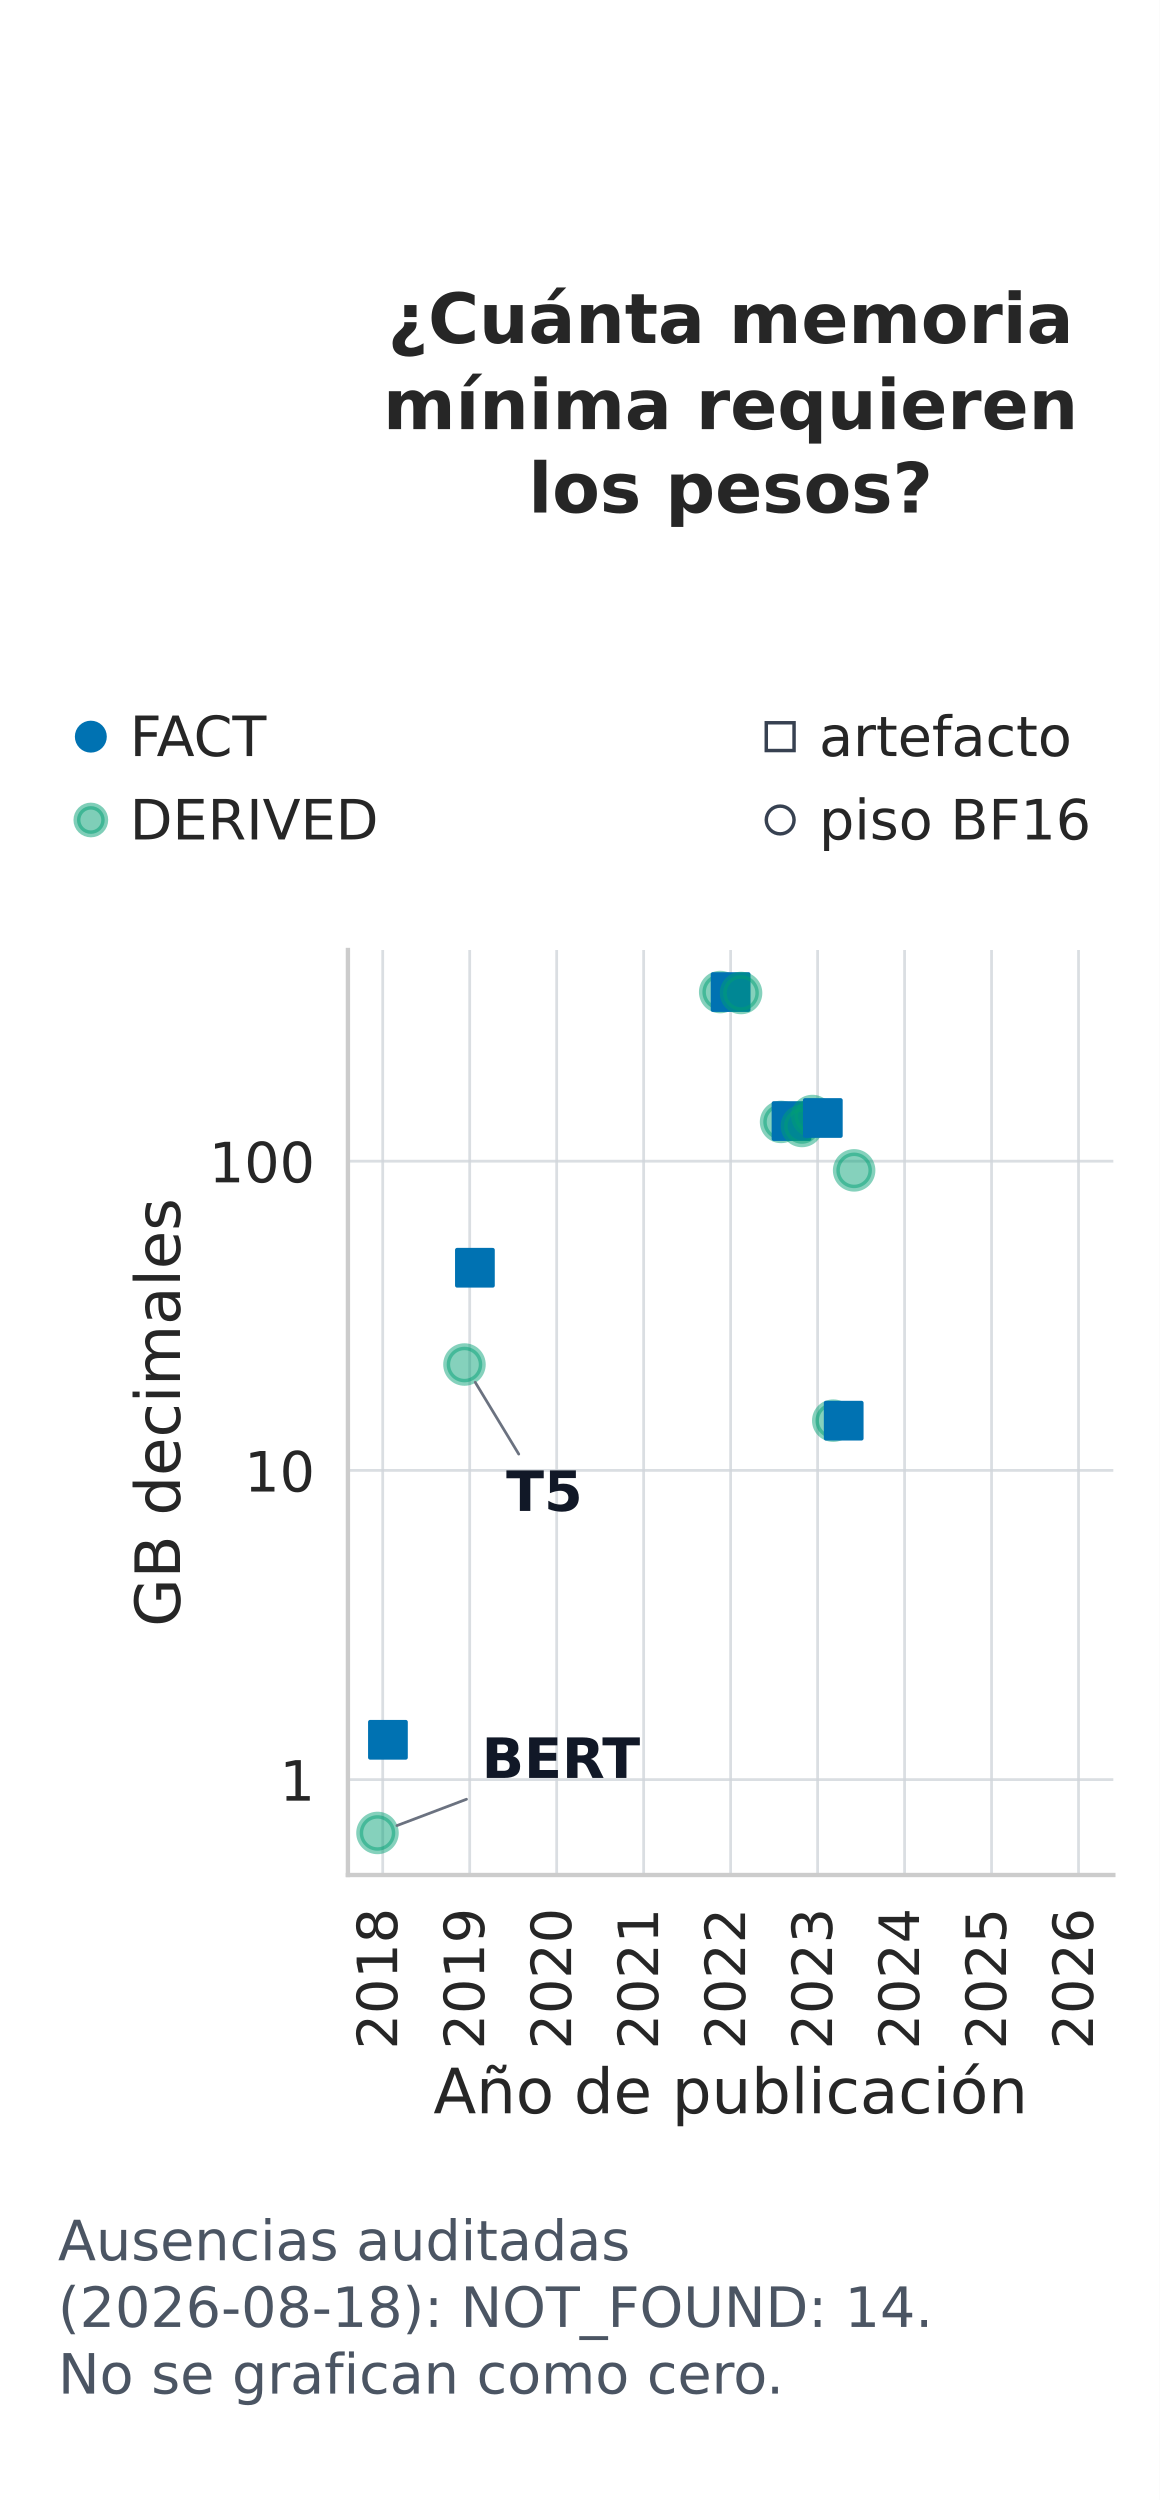
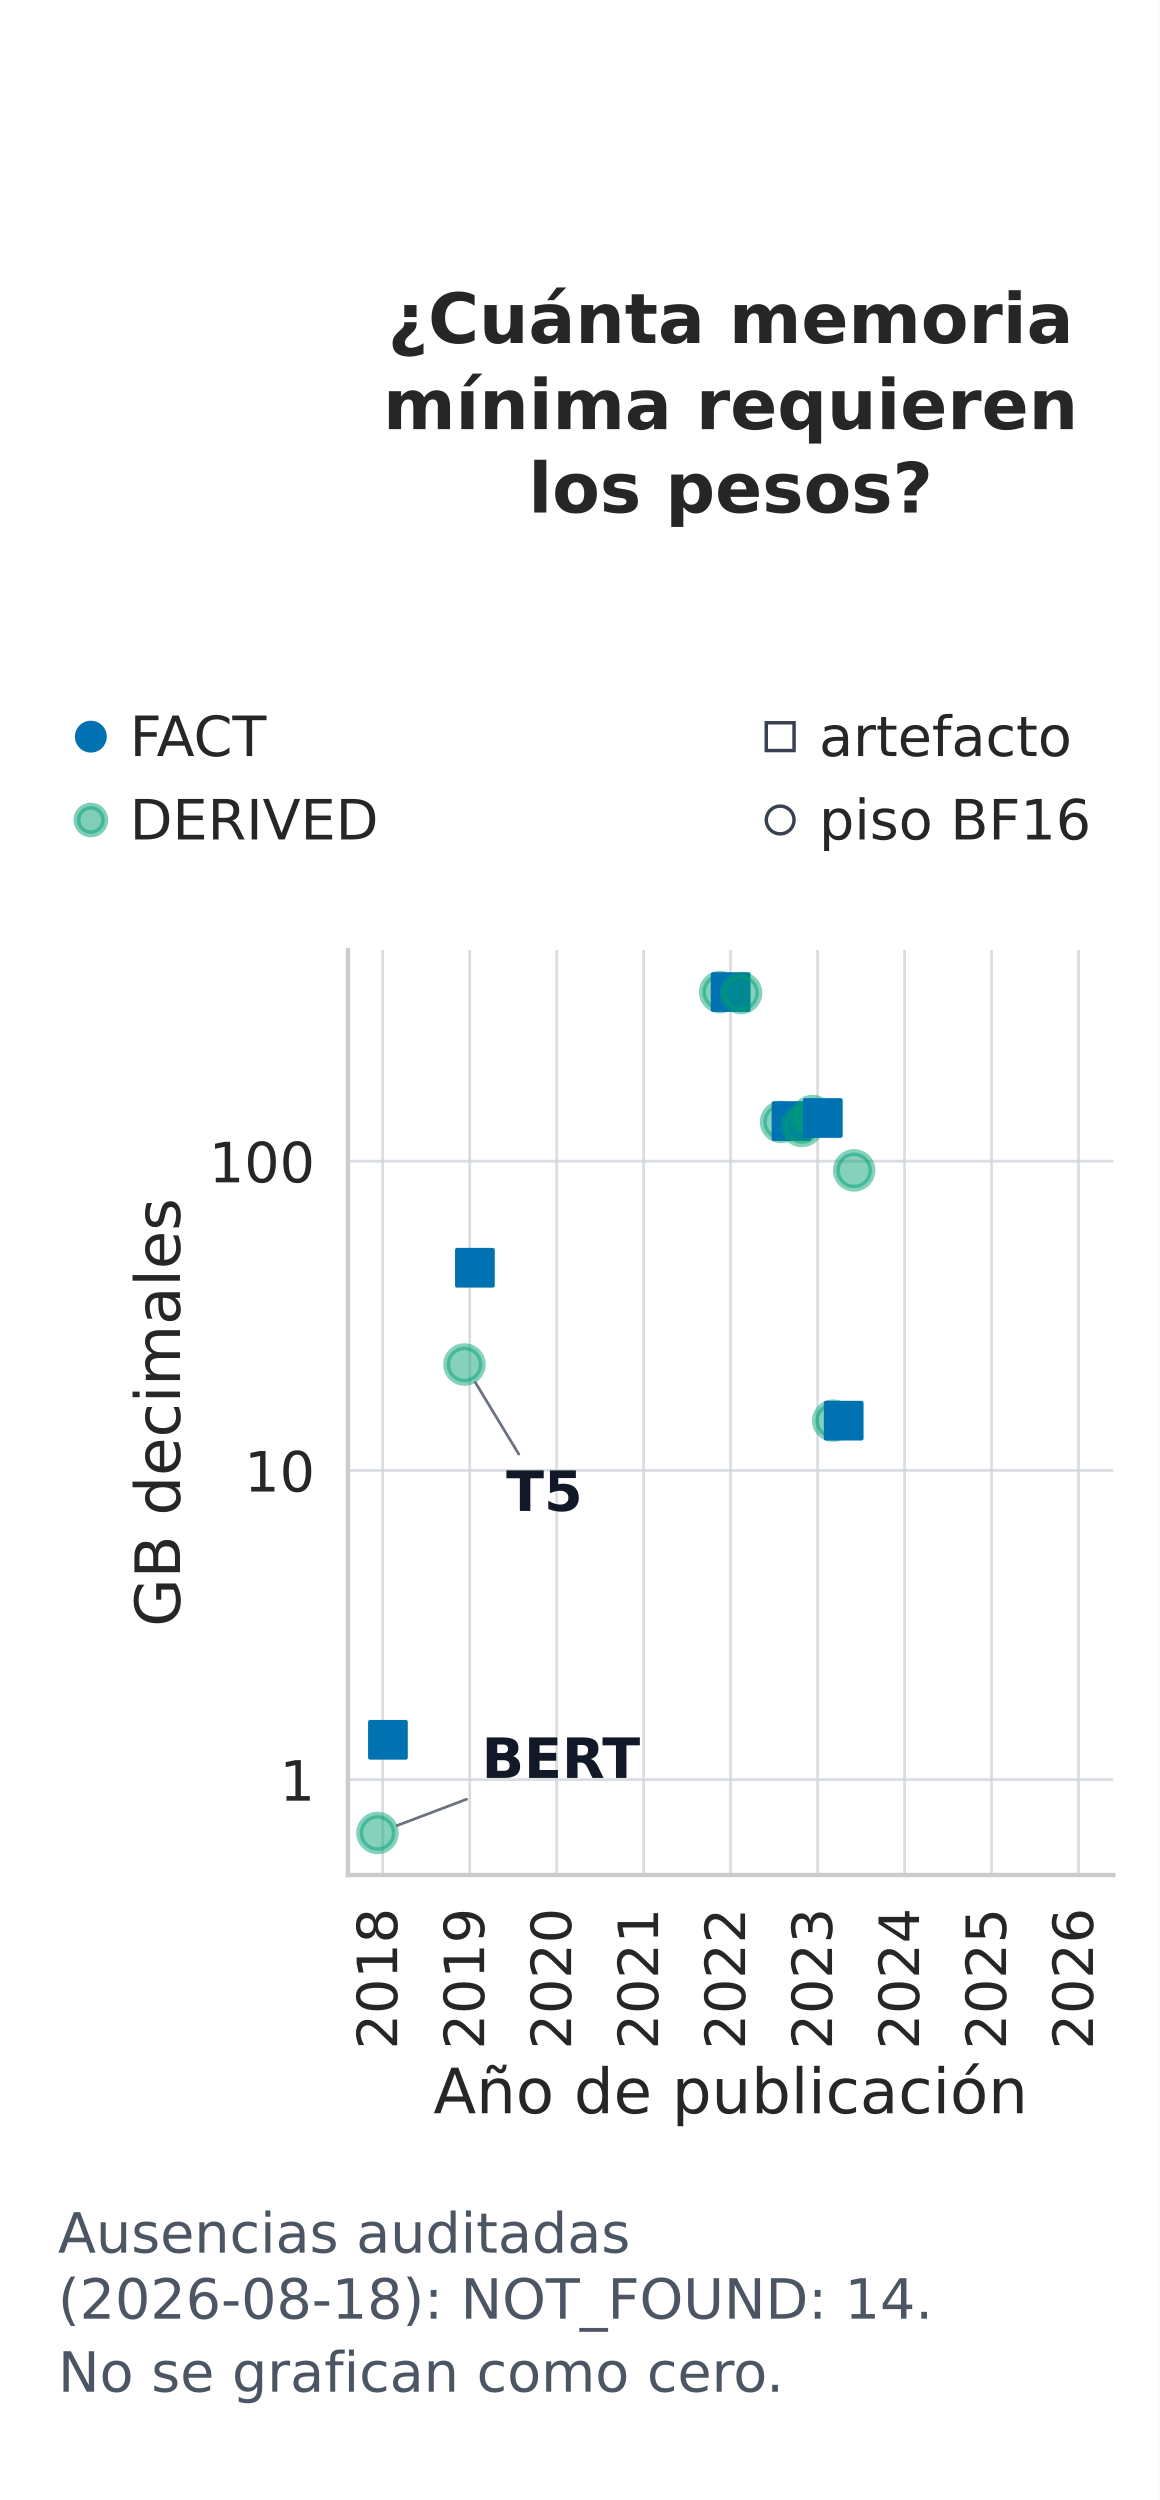
<svg xmlns="http://www.w3.org/2000/svg" xmlns:xlink="http://www.w3.org/1999/xlink" aria-labelledby="artifact_or_weight_floor-title artifact_or_weight_floor-desc" data-figure-id="artifact_or_weight_floor" data-route="essential" height="720pt" role="img" style="max-width:100%;height:auto" version="1.1" viewBox="0 0 334 720" width="334pt">
  <defs>
    <style type="text/css">*{stroke-linejoin: round; stroke-linecap: butt}</style>
  </defs>
  <g id="figure_1">
    <g id="patch_1">
      <path d="M 0 720  L 334 720  L 334 0  L 0 0  z " style="fill: #ffffff" />
    </g>
    <g id="axes_1">
      <g id="patch_2">
        <path d="M 100.2 540  L 320.64 540  L 320.64 273.6  L 100.2 273.6  z " style="fill: #ffffff" />
      </g>
      <g id="matplotlib.axis_1">
        <g id="xtick_1">
          <g id="line2d_1">
            <path clip-path="url(#p2995dd77b6)" d="M 110.22 540  L 110.22 273.6  " style="fill: none; stroke: #d1d5db; stroke-opacity: 0.8; stroke-width: 0.8; stroke-linecap: round" />
          </g>
          <g id="text_1">
            <text style="font-size: 16px; font-family: 'DejaVu Sans'; fill: #262626" transform="translate(114.3762 590.22) rotate(-90)">2018</text>
          </g>
        </g>
        <g id="xtick_2">
          <g id="line2d_2">
            <path clip-path="url(#p2995dd77b6)" d="M 135.27 540  L 135.27 273.6  " style="fill: none; stroke: #d1d5db; stroke-opacity: 0.8; stroke-width: 0.8; stroke-linecap: round" />
          </g>
          <g id="text_2">
            <text style="font-size: 16px; font-family: 'DejaVu Sans'; fill: #262626" transform="translate(139.4263 590.22) rotate(-90)">2019</text>
          </g>
        </g>
        <g id="xtick_3">
          <g id="line2d_3">
            <path clip-path="url(#p2995dd77b6)" d="M 160.32 540  L 160.32 273.6  " style="fill: none; stroke: #d1d5db; stroke-opacity: 0.8; stroke-width: 0.8; stroke-linecap: round" />
          </g>
          <g id="text_3">
            <text style="font-size: 16px; font-family: 'DejaVu Sans'; fill: #262626" transform="translate(164.4762 590.22) rotate(-90)">2020</text>
          </g>
        </g>
        <g id="xtick_4">
          <g id="line2d_4">
            <path clip-path="url(#p2995dd77b6)" d="M 185.37 540  L 185.37 273.6  " style="fill: none; stroke: #d1d5db; stroke-opacity: 0.8; stroke-width: 0.8; stroke-linecap: round" />
          </g>
          <g id="text_4">
            <text style="font-size: 16px; font-family: 'DejaVu Sans'; fill: #262626" transform="translate(189.5263 590.22) rotate(-90)">2021</text>
          </g>
        </g>
        <g id="xtick_5">
          <g id="line2d_5">
            <path clip-path="url(#p2995dd77b6)" d="M 210.42 540  L 210.42 273.6  " style="fill: none; stroke: #d1d5db; stroke-opacity: 0.8; stroke-width: 0.8; stroke-linecap: round" />
          </g>
          <g id="text_5">
            <text style="font-size: 16px; font-family: 'DejaVu Sans'; fill: #262626" transform="translate(214.5762 590.22) rotate(-90)">2022</text>
          </g>
        </g>
        <g id="xtick_6">
          <g id="line2d_6">
            <path clip-path="url(#p2995dd77b6)" d="M 235.47 540  L 235.47 273.6  " style="fill: none; stroke: #d1d5db; stroke-opacity: 0.8; stroke-width: 0.8; stroke-linecap: round" />
          </g>
          <g id="text_6">
            <text style="font-size: 16px; font-family: 'DejaVu Sans'; fill: #262626" transform="translate(239.6262 590.22) rotate(-90)">2023</text>
          </g>
        </g>
        <g id="xtick_7">
          <g id="line2d_7">
            <path clip-path="url(#p2995dd77b6)" d="M 260.52 540  L 260.52 273.6  " style="fill: none; stroke: #d1d5db; stroke-opacity: 0.8; stroke-width: 0.8; stroke-linecap: round" />
          </g>
          <g id="text_7">
            <text style="font-size: 16px; font-family: 'DejaVu Sans'; fill: #262626" transform="translate(264.6762 590.22) rotate(-90)">2024</text>
          </g>
        </g>
        <g id="xtick_8">
          <g id="line2d_8">
            <path clip-path="url(#p2995dd77b6)" d="M 285.57 540  L 285.57 273.6  " style="fill: none; stroke: #d1d5db; stroke-opacity: 0.8; stroke-width: 0.8; stroke-linecap: round" />
          </g>
          <g id="text_8">
            <text style="font-size: 16px; font-family: 'DejaVu Sans'; fill: #262626" transform="translate(289.7262 590.22) rotate(-90)">2025</text>
          </g>
        </g>
        <g id="xtick_9">
          <g id="line2d_9">
            <path clip-path="url(#p2995dd77b6)" d="M 310.62 540  L 310.62 273.6  " style="fill: none; stroke: #d1d5db; stroke-opacity: 0.8; stroke-width: 0.8; stroke-linecap: round" />
          </g>
          <g id="text_9">
            <text style="font-size: 16px; font-family: 'DejaVu Sans'; fill: #262626" transform="translate(314.7763 590.22) rotate(-90)">2026</text>
          </g>
        </g>
        <g id="text_10">
          <text style="font-size: 18px; font-family: 'DejaVu Sans'; text-anchor: middle; fill: #262626" transform="rotate(-0 210.42 608.6172)" x="210.42" y="608.617">Año de publicación</text>
        </g>
      </g>
      <g id="matplotlib.axis_2">
        <g id="ytick_1">
          <g id="line2d_10">
            <path clip-path="url(#p2995dd77b6)" d="M 100.2 512.519  L 320.64 512.519  " style="fill: none; stroke: #d1d5db; stroke-opacity: 0.8; stroke-width: 0.8; stroke-linecap: round" />
          </g>
          <g id="text_11">
            <text style="font-size: 16px; font-family: 'DejaVu Sans'; text-anchor: end; fill: #262626" transform="rotate(-0 90.7 518.5972)" x="90.7" y="518.597">1</text>
          </g>
        </g>
        <g id="ytick_2">
          <g id="line2d_11">
            <path clip-path="url(#p2995dd77b6)" d="M 100.2 423.475  L 320.64 423.475  " style="fill: none; stroke: #d1d5db; stroke-opacity: 0.8; stroke-width: 0.8; stroke-linecap: round" />
          </g>
          <g id="text_12">
            <text style="font-size: 16px; font-family: 'DejaVu Sans'; text-anchor: end; fill: #262626" transform="rotate(-0 90.7 429.5527)" x="90.7" y="429.553">10</text>
          </g>
        </g>
        <g id="ytick_3">
          <g id="line2d_12">
            <path clip-path="url(#p2995dd77b6)" d="M 100.2 334.43  L 320.64 334.43  " style="fill: none; stroke: #d1d5db; stroke-opacity: 0.8; stroke-width: 0.8; stroke-linecap: round" />
          </g>
          <g id="text_13">
            <text style="font-size: 16px; font-family: 'DejaVu Sans'; text-anchor: end; fill: #262626" transform="rotate(-0 90.7 340.5082)" x="90.7" y="340.508">100</text>
          </g>
        </g>
        <g id="ytick_4" />
        <g id="ytick_5" />
        <g id="ytick_6" />
        <g id="ytick_7" />
        <g id="ytick_8" />
        <g id="ytick_9" />
        <g id="ytick_10" />
        <g id="ytick_11" />
        <g id="ytick_12" />
        <g id="ytick_13" />
        <g id="ytick_14" />
        <g id="ytick_15" />
        <g id="ytick_16" />
        <g id="ytick_17" />
        <g id="ytick_18" />
        <g id="ytick_19" />
        <g id="ytick_20" />
        <g id="ytick_21" />
        <g id="ytick_22" />
        <g id="ytick_23" />
        <g id="ytick_24" />
        <g id="ytick_25" />
        <g id="ytick_26" />
        <g id="ytick_27" />
        <g id="text_14">
          <text style="font-size: 18px; font-family: 'DejaVu Sans'; text-anchor: middle; fill: #262626" transform="rotate(-90 51.83578 406.8)" x="51.836" y="406.8">GB decimales</text>
        </g>
      </g>
      <g id="patch_3">
        <path d="M 100.2 540  L 100.2 273.6  " style="fill: none; stroke: #cccccc; stroke-width: 1.25; stroke-linejoin: miter; stroke-linecap: square" />
      </g>
      <g id="patch_4">
        <path d="M 100.2 540  L 320.64 540  " style="fill: none; stroke: #cccccc; stroke-width: 1.25; stroke-linejoin: miter; stroke-linecap: square" />
      </g>
      <g id="text_15">
        <text style="font-weight: 700; font-size: 20px; font-family: 'DejaVu Sans'; fill: #262626" transform="translate(111.6825 98.78906)">¿Cuánta memoria</text>
        <text style="font-weight: 700; font-size: 20px; font-family: 'DejaVu Sans'; fill: #262626" transform="translate(110.3403 123.5945)">mínima requieren</text>
        <text style="font-weight: 700; font-size: 20px; font-family: 'DejaVu Sans'; fill: #262626" transform="translate(152.1731 147.6)">los pesos?</text>
      </g>
      <g data-claim-scope="theoretical_weight_payload_floor_not_artifact_not_runtime" data-confidence="high" data-high="672000000" data-low="672000000" data-marker="o" data-model-id="DM_BERT_LARGE" data-quantitative="true" data-role="BF16 weight floor" data-row-index="0" data-source-ids="S_DASH_GOOGLE_BERT_REPORT" data-status="DERIVED" data-status-style="light-fill" data-unit="byte" data-value="672000000" id="mark-000">
        <defs>
          <path d="M 0 5.123  C 1.359 5.123 2.662 4.584 3.623 3.623  C 4.584 2.662 5.123 1.359 5.123 0  C 5.123 -1.359 4.584 -2.662 3.623 -3.623  C 2.662 -4.584 1.359 -5.123 0 -5.123  C -1.359 -5.123 -2.662 -4.584 -3.623 -3.623  C -4.584 -2.662 -5.123 -1.359 -5.123 0  C -5.123 1.359 -4.584 2.662 -3.623 3.623  C -2.662 4.584 -1.359 5.123 0 5.123  z " id="m12ed3d21d9" style="stroke: #009e73; stroke-opacity: 0.48; stroke-width: 2" />
        </defs>
        <g clip-path="url(#p2995dd77b6)">
          <use style="fill: #009e73; fill-opacity: 0.48; stroke: #009e73; stroke-opacity: 0.48; stroke-width: 2" x="108.717" y="527.891" xlink:href="#m12ed3d21d9" />
        </g>
      </g>
      <g data-claim-scope="documented_artifact_bytes_precision_unspecified_not_runtime" data-confidence="high" data-high="1344952014" data-low="1344952014" data-marker="s" data-model-id="DM_BERT_LARGE" data-quantitative="true" data-role="documented artifact" data-row-index="1" data-source-ids="S_ARTIFACT_BERT_LARGE" data-status="FACT" data-status-style="solid-fill" data-unit="byte" data-value="1344952014" id="mark-001">
        <defs>
          <path d="M -5.123 5.123  L 5.123 5.123  L 5.123 -5.123  L -5.123 -5.123  z " id="m2350a1475a" style="stroke: #0072b2; stroke-width: 1.2" />
        </defs>
        <g clip-path="url(#p2995dd77b6)">
          <use style="fill: #0072b2; stroke: #0072b2; stroke-width: 1.2" x="111.723" y="501.058" xlink:href="#m2350a1475a" />
        </g>
      </g>
      <g data-claim-scope="theoretical_weight_payload_floor_not_artifact_not_runtime" data-confidence="high" data-high="22000000000" data-low="22000000000" data-marker="o" data-model-id="DM_T5_11B" data-quantitative="true" data-role="BF16 weight floor" data-row-index="2" data-source-ids="S_DASH_GOOGLE_T5_REPORT" data-status="DERIVED" data-status-style="light-fill" data-unit="byte" data-value="22000000000" id="mark-002">
        <g clip-path="url(#p2995dd77b6)">
          <use style="fill: #009e73; fill-opacity: 0.48; stroke: #009e73; stroke-opacity: 0.48; stroke-width: 2" x="133.767" y="392.984" xlink:href="#m12ed3d21d9" />
        </g>
      </g>
      <g data-claim-scope="documented_artifact_bytes_precision_unspecified_not_runtime" data-confidence="high" data-high="45229452544" data-low="45229452544" data-marker="s" data-model-id="DM_T5_11B" data-quantitative="true" data-role="documented artifact" data-row-index="3" data-source-ids="S_ARTIFACT_T5_11B" data-status="FACT" data-status-style="solid-fill" data-unit="byte" data-value="45229452544" id="mark-003">
        <g clip-path="url(#p2995dd77b6)">
          <use style="fill: #0072b2; stroke: #0072b2; stroke-width: 1.2" x="136.773" y="365.113" xlink:href="#m2350a1475a" />
        </g>
      </g>
      <g data-claim-scope="theoretical_weight_payload_floor_not_artifact_not_runtime" data-confidence="high" data-high="352494000000" data-low="352494000000" data-marker="o" data-model-id="DM_BLOOM_176B" data-quantitative="true" data-role="BF16 weight floor" data-row-index="4" data-source-ids="S_BIGSCIENCE_BLOOM_PAPER" data-status="DERIVED" data-status-style="light-fill" data-unit="byte" data-value="352494000000" id="mark-004">
        <g clip-path="url(#p2995dd77b6)">
          <use style="fill: #009e73; fill-opacity: 0.48; stroke: #009e73; stroke-opacity: 0.48; stroke-width: 2" x="207.414" y="285.709" xlink:href="#m12ed3d21d9" />
        </g>
      </g>
      <g data-claim-scope="documented_artifact_bytes_precision_unspecified_not_runtime" data-confidence="high" data-high="352494635619" data-low="352494635619" data-marker="s" data-model-id="DM_BLOOM_176B" data-quantitative="true" data-role="documented artifact" data-row-index="5" data-source-ids="S_ARTIFACT_BLOOM" data-status="FACT" data-status-style="solid-fill" data-unit="byte" data-value="352494635619" id="mark-005">
        <g clip-path="url(#p2995dd77b6)">
          <use style="fill: #0072b2; stroke: #0072b2; stroke-width: 1.2" x="210.42" y="285.709" xlink:href="#m2350a1475a" />
        </g>
      </g>
      <g data-claim-scope="theoretical_weight_payload_floor_not_artifact_not_runtime" data-confidence="high" data-high="350000000000" data-low="350000000000" data-marker="o" data-model-id="DM_OPT_175B" data-quantitative="true" data-role="BF16 weight floor" data-row-index="6" data-source-ids="S_DASH_META_OPT_REPORT" data-status="DERIVED" data-status-style="light-fill" data-unit="byte" data-value="350000000000" id="mark-006">
        <g clip-path="url(#p2995dd77b6)">
          <use style="fill: #009e73; fill-opacity: 0.48; stroke: #009e73; stroke-opacity: 0.48; stroke-width: 2" x="213.426" y="285.984" xlink:href="#m12ed3d21d9" />
        </g>
      </g>
      <g data-claim-scope="theoretical_weight_payload_floor_not_artifact_not_runtime" data-confidence="high" data-high="134000000000" data-low="134000000000" data-marker="o" data-model-id="DM_DEEPSEEK_LLM_67B" data-quantitative="true" data-role="BF16 weight floor" data-row-index="7" data-source-ids="S_DASH_DEEPSEEK_LLM_REPORT" data-status="DERIVED" data-status-style="light-fill" data-unit="byte" data-value="134000000000" id="mark-007">
        <g clip-path="url(#p2995dd77b6)">
          <use style="fill: #009e73; fill-opacity: 0.48; stroke: #009e73; stroke-opacity: 0.48; stroke-width: 2" x="224.949" y="323.112" xlink:href="#m12ed3d21d9" />
        </g>
      </g>
      <g data-claim-scope="documented_artifact_bytes_precision_unspecified_not_runtime" data-confidence="high" data-high="134850303988" data-low="134850303988" data-marker="s" data-model-id="DM_DEEPSEEK_LLM_67B" data-quantitative="true" data-role="documented artifact" data-row-index="8" data-source-ids="S_ARTIFACT_DEEPSEEK_LLM_67B" data-status="FACT" data-status-style="solid-fill" data-unit="byte" data-value="134850303988" id="mark-008">
        <g clip-path="url(#p2995dd77b6)">
          <use style="fill: #0072b2; stroke: #0072b2; stroke-width: 1.2" x="227.955" y="322.867" xlink:href="#m2350a1475a" />
        </g>
      </g>
      <g data-claim-scope="theoretical_weight_payload_floor_not_artifact_not_runtime" data-confidence="high" data-high="130000000000" data-low="130000000000" data-marker="o" data-model-id="DM_LLAMA1_65B" data-quantitative="true" data-role="BF16 weight floor" data-row-index="9" data-source-ids="S_DASH_META_LLAMA1_REPORT" data-status="DERIVED" data-status-style="light-fill" data-unit="byte" data-value="130000000000" id="mark-009">
        <g clip-path="url(#p2995dd77b6)">
          <use style="fill: #009e73; fill-opacity: 0.48; stroke: #009e73; stroke-opacity: 0.48; stroke-width: 2" x="230.961" y="324.284" xlink:href="#m12ed3d21d9" />
        </g>
      </g>
      <g data-claim-scope="theoretical_weight_payload_floor_not_artifact_not_runtime" data-confidence="high" data-high="140000000000" data-low="140000000000" data-marker="o" data-model-id="DM_LLAMA2_70B" data-quantitative="true" data-role="BF16 weight floor" data-row-index="10" data-source-ids="S_DASH_META_LLAMA2_REPORT" data-status="DERIVED" data-status-style="light-fill" data-unit="byte" data-value="140000000000" id="mark-010">
        <g clip-path="url(#p2995dd77b6)">
          <use style="fill: #009e73; fill-opacity: 0.48; stroke: #009e73; stroke-opacity: 0.48; stroke-width: 2" x="233.967" y="321.418" xlink:href="#m12ed3d21d9" />
        </g>
      </g>
      <g data-claim-scope="documented_artifact_bytes_precision_unspecified_not_runtime" data-confidence="high" data-high="137953408928" data-low="137953408928" data-marker="s" data-model-id="DM_LLAMA2_70B" data-quantitative="true" data-role="documented artifact" data-row-index="11" data-source-ids="S_ARTIFACT_LLAMA2_70B" data-status="FACT" data-status-style="solid-fill" data-unit="byte" data-value="137953408928" id="mark-011">
        <g clip-path="url(#p2995dd77b6)">
          <use style="fill: #0072b2; stroke: #0072b2; stroke-width: 1.2" x="236.973" y="321.988" xlink:href="#m2350a1475a" />
        </g>
      </g>
      <g data-claim-scope="theoretical_weight_payload_floor_not_artifact_not_runtime" data-confidence="high" data-high="14483464192" data-low="14483464192" data-marker="o" data-model-id="DM_MISTRAL_7B_V01" data-quantitative="true" data-role="BF16 weight floor" data-row-index="12" data-source-ids="S_DASH_MISTRAL7_REPORT" data-status="DERIVED" data-status-style="light-fill" data-unit="byte" data-value="14483464192" id="mark-012">
        <g clip-path="url(#p2995dd77b6)">
          <use style="fill: #009e73; fill-opacity: 0.48; stroke: #009e73; stroke-opacity: 0.48; stroke-width: 2" x="239.979" y="409.15" xlink:href="#m12ed3d21d9" />
        </g>
      </g>
      <g data-claim-scope="documented_artifact_bytes_precision_unspecified_not_runtime" data-confidence="high" data-high="14483498040" data-low="14483498040" data-marker="s" data-model-id="DM_MISTRAL_7B_V01" data-quantitative="true" data-role="documented artifact" data-row-index="13" data-source-ids="S_ARTIFACT_MISTRAL7" data-status="FACT" data-status-style="solid-fill" data-unit="byte" data-value="14483498040" id="mark-013">
        <g clip-path="url(#p2995dd77b6)">
          <use style="fill: #0072b2; stroke: #0072b2; stroke-width: 1.2" x="242.985" y="409.15" xlink:href="#m2350a1475a" />
        </g>
      </g>
      <g data-claim-scope="theoretical_weight_payload_floor_not_artifact_not_runtime" data-confidence="high" data-high="93405585408" data-low="93405585408" data-marker="o" data-model-id="DM_MIXTRAL_8X7B" data-quantitative="true" data-role="BF16 weight floor" data-row-index="14" data-source-ids="S_DASH_MIXTRAL_REPORT" data-status="DERIVED" data-status-style="light-fill" data-unit="byte" data-value="93405585408" id="mark-014">
        <g clip-path="url(#p2995dd77b6)">
          <use style="fill: #009e73; fill-opacity: 0.48; stroke: #009e73; stroke-opacity: 0.48; stroke-width: 2" x="245.991" y="337.068" xlink:href="#m12ed3d21d9" />
        </g>
      </g>
      <g id="patch_5">
        <path d="M 134.344 518.187  Q 124.335 521.977 114.326 525.767  " style="fill: none; stroke: #6b7280; stroke-width: 0.8; stroke-linecap: round" />
      </g>
      <g id="direct-label-000">
        <text data-direct-label="true" style="font-weight: 700; font-size: 16px; font-family: 'DejaVu Sans'; text-anchor: start; fill: #111827" transform="rotate(-0 138.717 512.0472)" x="138.717" y="512.047">BERT</text>
      </g>
      <g id="patch_6">
        <path d="M 149.394 418.775  Q 143.134 408.444 136.874 398.112  " style="fill: none; stroke: #6b7280; stroke-width: 0.8; stroke-linecap: round" />
      </g>
      <g id="direct-label-002">
        <text data-direct-label="true" style="font-weight: 700; font-size: 16px; font-family: 'DejaVu Sans'; text-anchor: start; fill: #111827" transform="rotate(-0 145.767 435.1399)" x="145.767" y="435.14">T5</text>
      </g>
      <g id="legend_1">
        <g id="line2d_13">
          <defs>
            <path d="M 0 4  C 1.061 4 2.078 3.579 2.828 2.828  C 3.579 2.078 4 1.061 4 0  C 4 -1.061 3.579 -2.078 2.828 -2.828  C 2.078 -3.579 1.061 -4 0 -4  C -1.061 -4 -2.078 -3.579 -2.828 -2.828  C -3.579 -2.078 -4 -1.061 -4 0  C -4 1.061 -3.579 2.078 -2.828 2.828  C -2.078 3.579 -1.061 4 0 4  z " id="m8f8a7128be" style="stroke: #0072b2; stroke-width: 1.2" />
          </defs>
          <g>
            <use style="fill: #0072b2; stroke: #0072b2; stroke-width: 1.2" x="26.16" y="212.155" xlink:href="#m8f8a7128be" />
          </g>
        </g>
        <g id="status-legend-00">
          <text style="font-size: 16px; font-family: 'DejaVu Sans'; text-anchor: start; fill: #262626" transform="rotate(-0 37.36 217.755)" x="37.36" y="217.755">FACT</text>
        </g>
        <g id="line2d_14">
          <defs>
            <path d="M 0 4  C 1.061 4 2.078 3.579 2.828 2.828  C 3.579 2.078 4 1.061 4 0  C 4 -1.061 3.579 -2.078 2.828 -2.828  C 2.078 -3.579 1.061 -4 0 -4  C -1.061 -4 -2.078 -3.579 -2.828 -2.828  C -3.579 -2.078 -4 -1.061 -4 0  C -4 1.061 -3.579 2.078 -2.828 2.828  C -2.078 3.579 -1.061 4 0 4  z " id="m4a1dc5dc3a" style="stroke: #009e73; stroke-opacity: 0.5; stroke-width: 2" />
          </defs>
          <g>
            <use style="fill: #009e73; fill-opacity: 0.5; stroke: #009e73; stroke-opacity: 0.5; stroke-width: 2" x="26.16" y="236.156" xlink:href="#m4a1dc5dc3a" />
          </g>
        </g>
        <g id="status-legend-01">
          <text style="font-size: 16px; font-family: 'DejaVu Sans'; text-anchor: start; fill: #262626" transform="rotate(-0 37.36 241.7562)" x="37.36" y="241.756">DERIVED</text>
        </g>
        <g id="line2d_15">
          <defs>
            <path d="M -4 4  L 4 4  L 4 -4  L -4 -4  z " id="m063b207468" style="stroke: #374151; stroke-linejoin: miter" />
          </defs>
          <g>
            <use style="fill: #ffffff; stroke: #374151; stroke-linejoin: miter" x="224.688" y="212.155" xlink:href="#m063b207468" />
          </g>
        </g>
        <g id="role-legend-02">
          <text data-role-legend="true" style="font-size: 16px; font-family: 'DejaVu Sans'; text-anchor: start; fill: #262626" transform="rotate(-0 235.8875 217.755)" x="235.887" y="217.755">artefacto</text>
        </g>
        <g id="line2d_16">
          <defs>
            <path d="M 0 4  C 1.061 4 2.078 3.579 2.828 2.828  C 3.579 2.078 4 1.061 4 0  C 4 -1.061 3.579 -2.078 2.828 -2.828  C 2.078 -3.579 1.061 -4 0 -4  C -1.061 -4 -2.078 -3.579 -2.828 -2.828  C -3.579 -2.078 -4 -1.061 -4 0  C -4 1.061 -3.579 2.078 -2.828 2.828  C -2.078 3.579 -1.061 4 0 4  z " id="m12ddda5077" style="stroke: #374151" />
          </defs>
          <g>
            <use style="fill: #ffffff; stroke: #374151" x="224.688" y="236.156" xlink:href="#m12ddda5077" />
          </g>
        </g>
        <g id="role-legend-03">
          <text data-role-legend="true" style="font-size: 16px; font-family: 'DejaVu Sans'; text-anchor: start; fill: #262626" transform="rotate(-0 235.8875 241.7562)" x="235.887" y="241.756">piso BF16</text>
        </g>
      </g>
    </g>
    <g id="text_16">
-       <text style="font-size: 16px; font-family: 'DejaVu Sans'; fill: #4b5563" transform="translate(16.7 650.9472)">Ausencias auditadas</text>
-       <text style="font-size: 16px; font-family: 'DejaVu Sans'; fill: #4b5563" transform="translate(16.7 670.1503)">(2026-08-18): NOT_FOUND: 14.</text>
-       <text style="font-size: 16px; font-family: 'DejaVu Sans'; fill: #4b5563" transform="translate(16.7 689.3547)">No se grafican como cero.</text>
+       <text style="font-size: 16px; font-family: 'DejaVu Sans'; fill: #4b5563" transform="translate(16.7 648.765)">Ausencias auditadas</text>
+       <text style="font-size: 16px; font-family: 'DejaVu Sans'; fill: #4b5563" transform="translate(16.7 667.7838)">(2026-08-18): NOT_FOUND: 14.</text>
+       <text style="font-size: 16px; font-family: 'DejaVu Sans'; fill: #4b5563" transform="translate(16.7 688.815)">No se grafican como cero.</text>
    </g>
  </g>
  <defs>
    <clipPath id="p2995dd77b6">
      <rect height="266.4" width="220.44" x="100.2" y="273.6" />
    </clipPath>
  </defs>
</svg>
